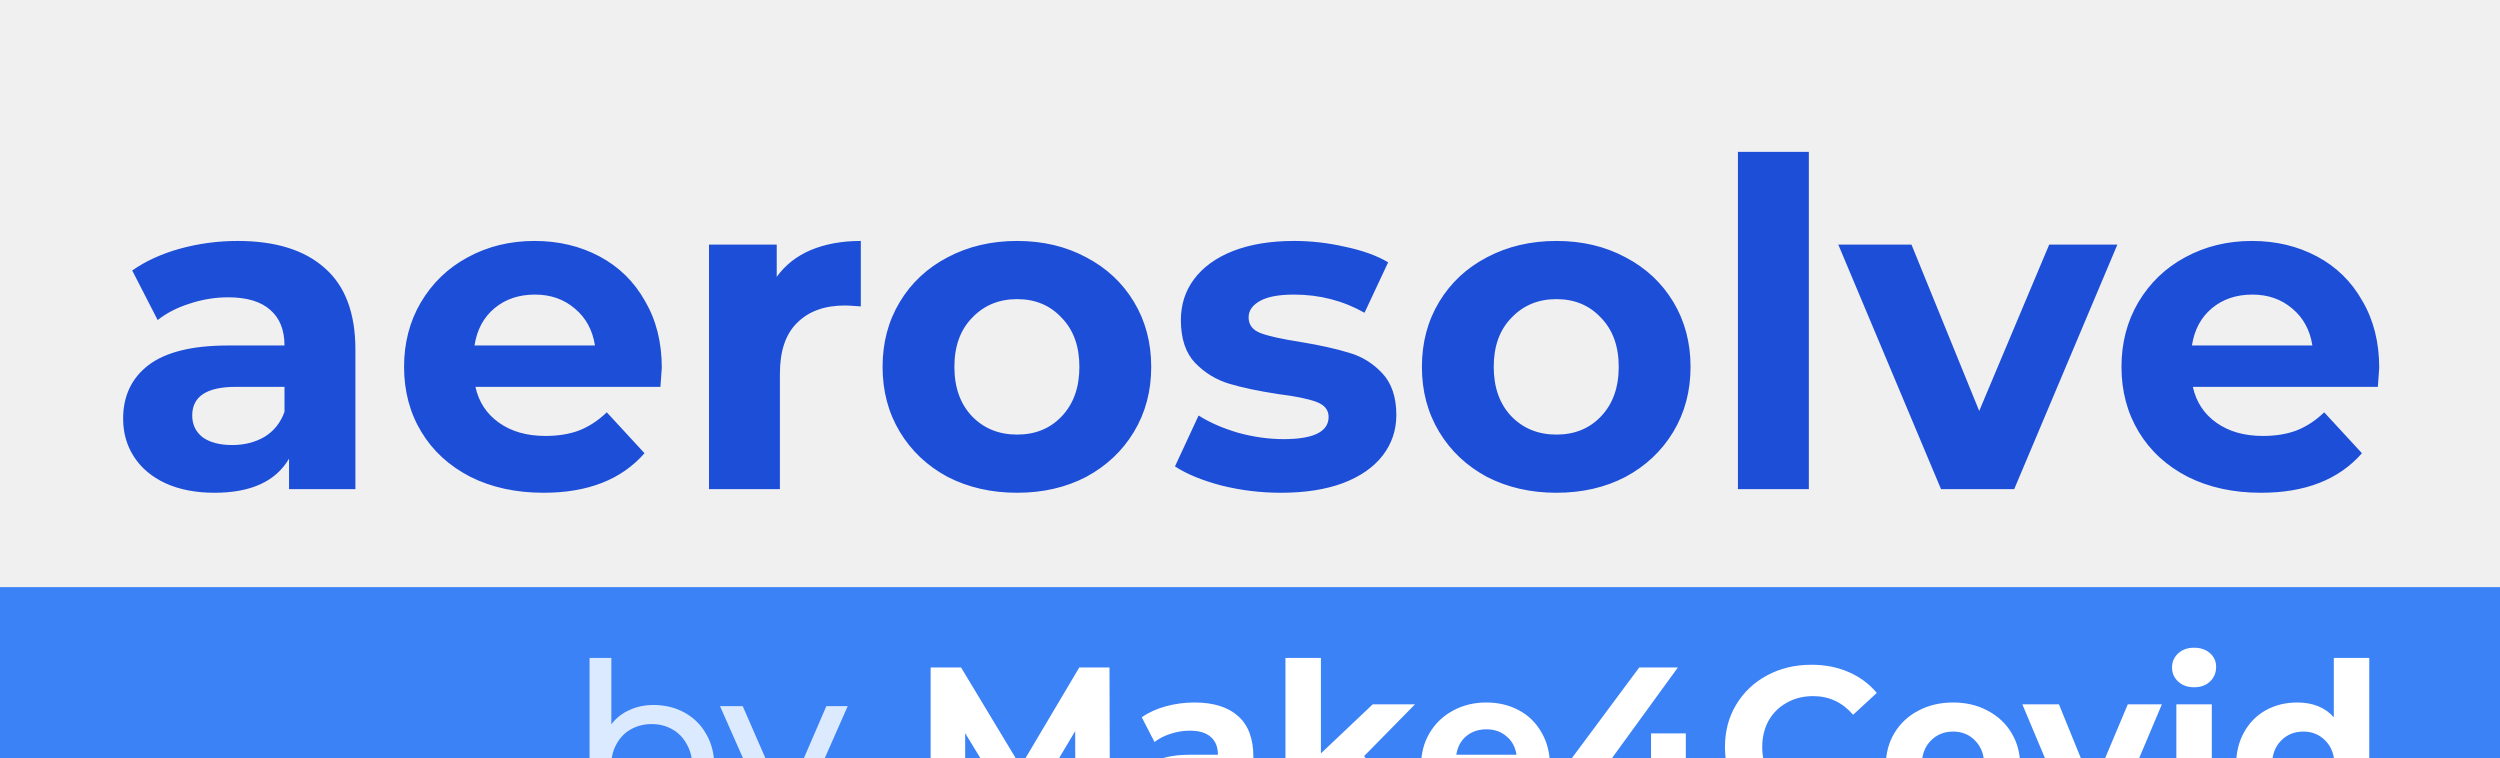
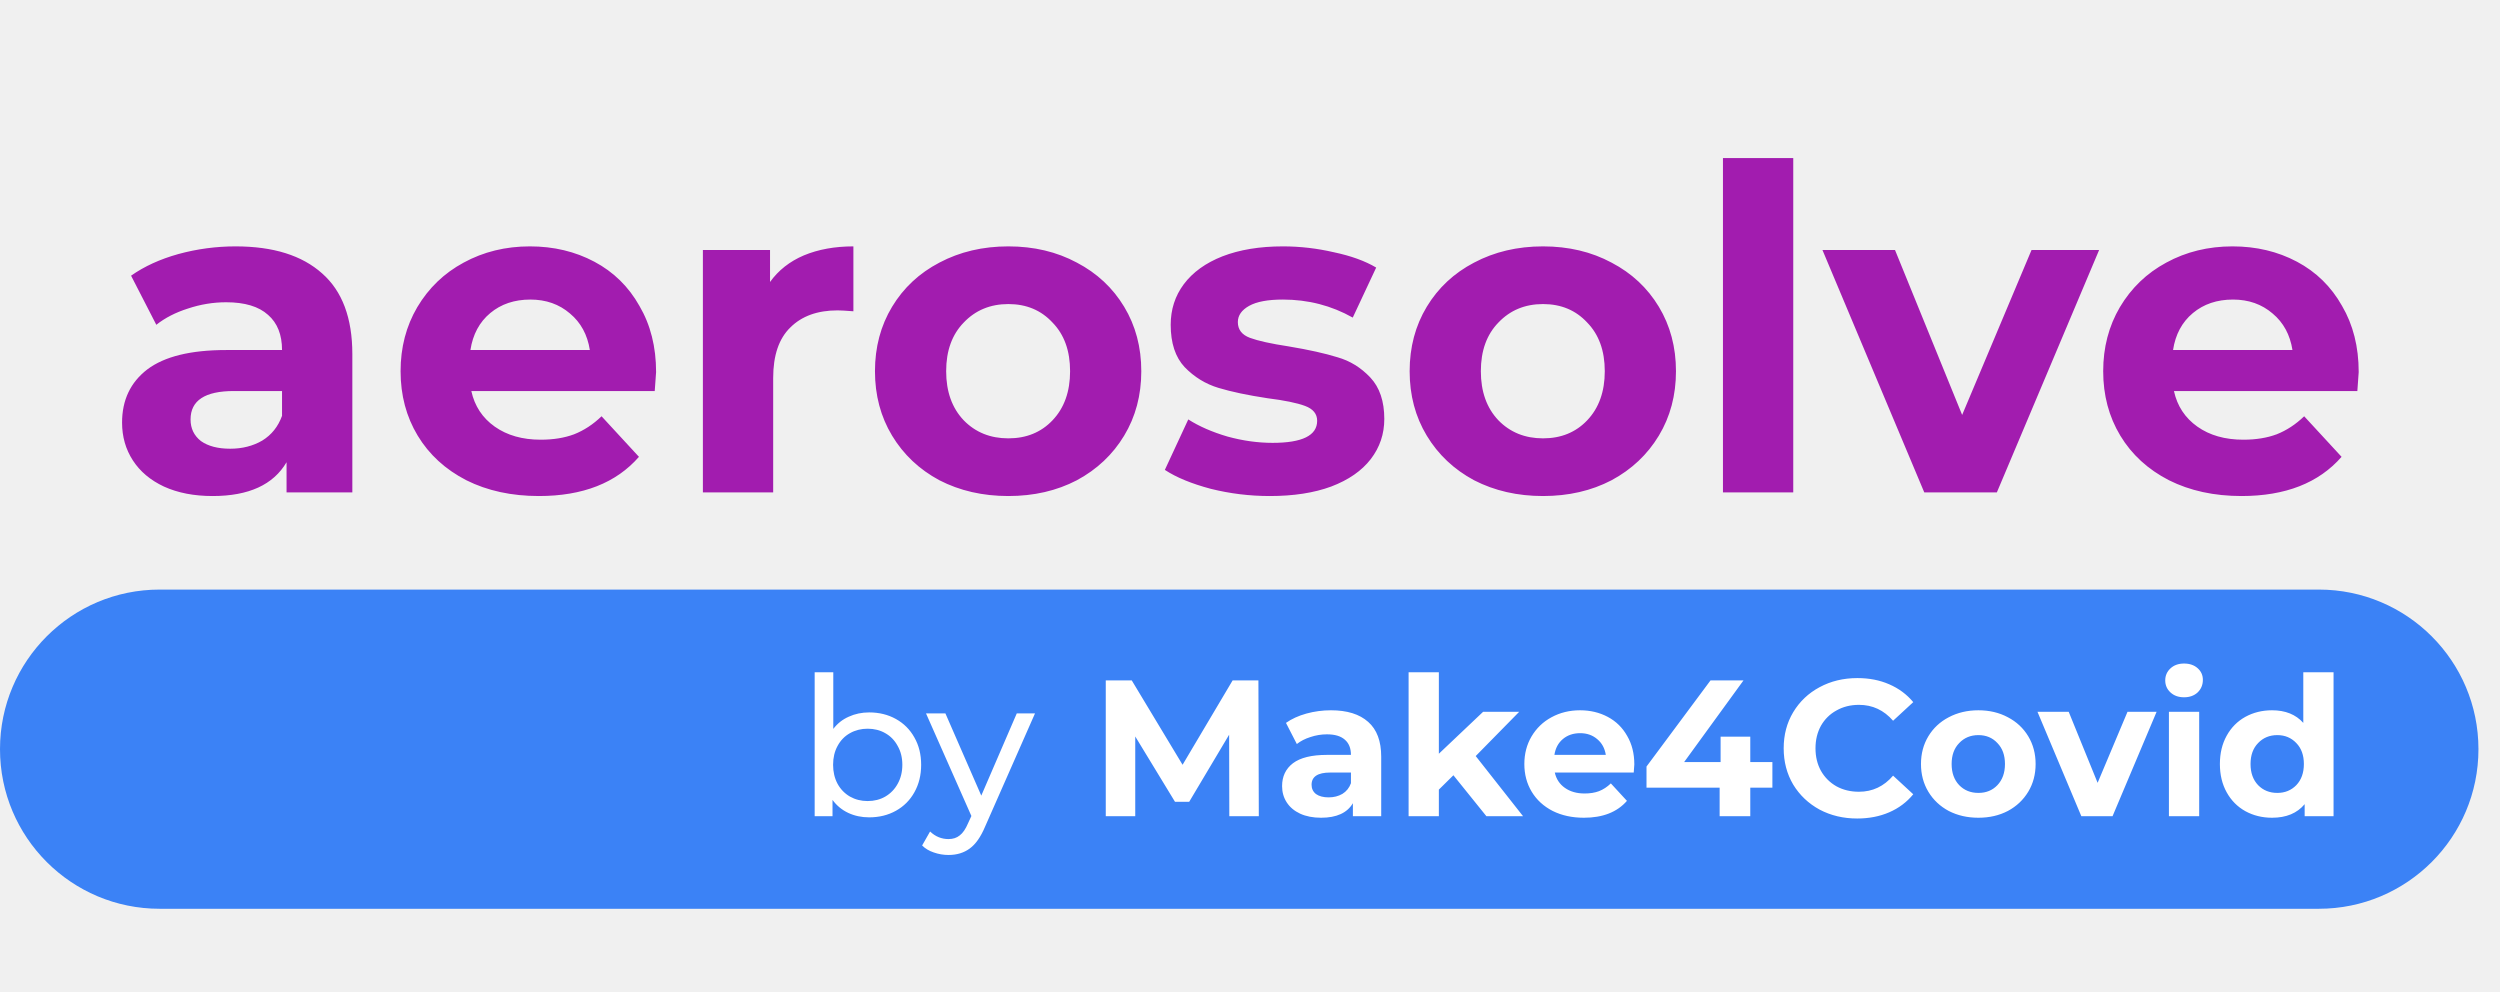
- <svg xmlns="http://www.w3.org/2000/svg" fill="none">
-   <path d="M21.866 22.167C25.351 22.167 28.027 23.004 29.895 24.676C31.763 26.321 32.697 28.816 32.697 32.162V45H26.592V42.198C25.365 44.289 23.079 45.334 19.733 45.334C18.005 45.334 16.5 45.042 15.217 44.456C13.963 43.871 13.001 43.062 12.332 42.031C11.662 40.999 11.328 39.828 11.328 38.518C11.328 36.427 12.109 34.782 13.67 33.584C15.259 32.385 17.698 31.785 20.988 31.785H26.173C26.173 30.364 25.741 29.276 24.877 28.524C24.013 27.743 22.716 27.353 20.988 27.353C19.789 27.353 18.604 27.548 17.433 27.938C16.29 28.301 15.315 28.802 14.506 29.444L12.164 24.886C13.391 24.021 14.855 23.352 16.555 22.878C18.284 22.404 20.054 22.167 21.866 22.167ZM21.364 40.944C22.48 40.944 23.469 40.693 24.333 40.191C25.198 39.661 25.811 38.895 26.173 37.891V35.591H21.699C19.023 35.591 17.684 36.469 17.684 38.225C17.684 39.062 18.005 39.731 18.646 40.233C19.315 40.707 20.221 40.944 21.364 40.944ZM60.885 33.834C60.885 33.918 60.843 34.504 60.759 35.591H43.739C44.046 36.985 44.77 38.086 45.914 38.895C47.057 39.703 48.478 40.107 50.179 40.107C51.35 40.107 52.382 39.94 53.274 39.605C54.194 39.243 55.044 38.685 55.825 37.933L59.295 41.696C57.177 44.122 54.082 45.334 50.012 45.334C47.475 45.334 45.23 44.847 43.279 43.871C41.328 42.867 39.822 41.487 38.763 39.731C37.703 37.974 37.174 35.981 37.174 33.751C37.174 31.549 37.689 29.569 38.721 27.813C39.78 26.029 41.216 24.648 43.028 23.673C44.868 22.669 46.917 22.167 49.175 22.167C51.378 22.167 53.371 22.641 55.155 23.589C56.94 24.537 58.334 25.903 59.337 27.687C60.369 29.444 60.885 31.493 60.885 33.834ZM49.217 27.102C47.74 27.102 46.499 27.52 45.495 28.356C44.492 29.193 43.878 30.336 43.655 31.785H54.737C54.514 30.364 53.901 29.235 52.897 28.398C51.894 27.534 50.667 27.102 49.217 27.102ZM71.459 25.471C72.239 24.384 73.285 23.561 74.595 23.004C75.933 22.446 77.466 22.167 79.195 22.167V28.189C78.47 28.133 77.982 28.105 77.731 28.105C75.864 28.105 74.4 28.635 73.34 29.695C72.281 30.726 71.751 32.287 71.751 34.378V45H65.228V22.502H71.459V25.471ZM93.575 45.334C91.206 45.334 89.073 44.847 87.177 43.871C85.309 42.867 83.846 41.487 82.786 39.731C81.727 37.974 81.197 35.981 81.197 33.751C81.197 31.521 81.727 29.527 82.786 27.771C83.846 26.015 85.309 24.648 87.177 23.673C89.073 22.669 91.206 22.167 93.575 22.167C95.945 22.167 98.064 22.669 99.932 23.673C101.799 24.648 103.263 26.015 104.322 27.771C105.382 29.527 105.912 31.521 105.912 33.751C105.912 35.981 105.382 37.974 104.322 39.731C103.263 41.487 101.799 42.867 99.932 43.871C98.064 44.847 95.945 45.334 93.575 45.334ZM93.575 39.982C95.248 39.982 96.614 39.424 97.673 38.309C98.761 37.166 99.304 35.647 99.304 33.751C99.304 31.855 98.761 30.35 97.673 29.235C96.614 28.091 95.248 27.52 93.575 27.52C91.903 27.52 90.522 28.091 89.435 29.235C88.348 30.35 87.804 31.855 87.804 33.751C87.804 35.647 88.348 37.166 89.435 38.309C90.522 39.424 91.903 39.982 93.575 39.982ZM117.841 45.334C115.973 45.334 114.147 45.111 112.363 44.666C110.579 44.191 109.157 43.606 108.098 42.909L110.272 38.225C111.276 38.867 112.488 39.396 113.91 39.815C115.332 40.205 116.726 40.4 118.092 40.4C120.852 40.4 122.232 39.717 122.232 38.351C122.232 37.71 121.856 37.25 121.103 36.971C120.35 36.692 119.193 36.455 117.632 36.26C115.792 35.981 114.273 35.661 113.074 35.298C111.875 34.936 110.83 34.294 109.938 33.374C109.073 32.455 108.641 31.144 108.641 29.444C108.641 28.022 109.045 26.767 109.854 25.68C110.69 24.565 111.889 23.701 113.45 23.087C115.039 22.474 116.907 22.167 119.054 22.167C120.643 22.167 122.218 22.349 123.779 22.711C125.368 23.046 126.679 23.519 127.71 24.133L125.536 28.774C123.556 27.659 121.396 27.102 119.054 27.102C117.66 27.102 116.615 27.297 115.918 27.687C115.221 28.078 114.872 28.579 114.872 29.193C114.872 29.89 115.248 30.378 116.001 30.656C116.754 30.935 117.953 31.2 119.598 31.451C121.438 31.758 122.943 32.092 124.114 32.455C125.285 32.789 126.302 33.416 127.167 34.336C128.031 35.256 128.463 36.539 128.463 38.184C128.463 39.578 128.045 40.818 127.208 41.906C126.372 42.993 125.145 43.843 123.528 44.456C121.939 45.042 120.044 45.334 117.841 45.334ZM143.193 45.334C140.824 45.334 138.691 44.847 136.795 43.871C134.927 42.867 133.464 41.487 132.404 39.731C131.345 37.974 130.815 35.981 130.815 33.751C130.815 31.521 131.345 29.527 132.404 27.771C133.464 26.015 134.927 24.648 136.795 23.673C138.691 22.669 140.824 22.167 143.193 22.167C145.563 22.167 147.682 22.669 149.55 23.673C151.418 24.648 152.881 26.015 153.941 27.771C155 29.527 155.53 31.521 155.53 33.751C155.53 35.981 155 37.974 153.941 39.731C152.881 41.487 151.418 42.867 149.55 43.871C147.682 44.847 145.563 45.334 143.193 45.334ZM143.193 39.982C144.866 39.982 146.232 39.424 147.292 38.309C148.379 37.166 148.923 35.647 148.923 33.751C148.923 31.855 148.379 30.35 147.292 29.235C146.232 28.091 144.866 27.52 143.193 27.52C141.521 27.52 140.141 28.091 139.053 29.235C137.966 30.35 137.423 31.855 137.423 33.751C137.423 35.647 137.966 37.166 139.053 38.309C140.141 39.424 141.521 39.982 143.193 39.982ZM159.89 13.971H166.414V45H159.89V13.971ZM194.799 22.502L185.307 45H178.574L169.123 22.502H175.856L182.087 37.807L188.527 22.502H194.799ZM218.887 33.834C218.887 33.918 218.845 34.504 218.762 35.591H201.742C202.048 36.985 202.773 38.086 203.916 38.895C205.059 39.703 206.481 40.107 208.182 40.107C209.352 40.107 210.384 39.94 211.276 39.605C212.196 39.243 213.046 38.685 213.827 37.933L217.298 41.696C215.179 44.122 212.085 45.334 208.014 45.334C205.477 45.334 203.233 44.847 201.282 43.871C199.33 42.867 197.825 41.487 196.765 39.731C195.706 37.974 195.176 35.981 195.176 33.751C195.176 31.549 195.692 29.569 196.723 27.813C197.783 26.029 199.218 24.648 201.031 23.673C202.871 22.669 204.92 22.167 207.178 22.167C209.38 22.167 211.374 22.641 213.158 23.589C214.942 24.537 216.336 25.903 217.34 27.687C218.371 29.444 218.887 31.493 218.887 33.834ZM207.22 27.102C205.742 27.102 204.502 27.52 203.498 28.356C202.494 29.193 201.881 30.336 201.658 31.785H212.74C212.517 30.364 211.903 29.235 210.9 28.398C209.896 27.534 208.669 27.102 207.22 27.102Z" fill="#1D4ED8" />
-   <rect y="54.016" width="230" height="29.621" fill="#3B82F6" />
-   <path d="M60.113 64.859C61.186 64.859 62.148 65.096 62.999 65.57C63.849 66.043 64.511 66.706 64.985 67.556C65.473 68.406 65.717 69.389 65.717 70.504C65.717 71.619 65.473 72.609 64.985 73.473C64.511 74.323 63.849 74.986 62.999 75.46C62.148 75.933 61.186 76.17 60.113 76.17C59.291 76.17 58.538 76.01 57.855 75.689C57.172 75.369 56.607 74.902 56.161 74.289V76.045H54.238V60.53H56.245V66.636C56.691 66.05 57.249 65.611 57.918 65.319C58.587 65.012 59.319 64.859 60.113 64.859ZM59.946 74.414C60.657 74.414 61.291 74.254 61.849 73.933C62.42 73.599 62.866 73.139 63.187 72.553C63.521 71.954 63.689 71.271 63.689 70.504C63.689 69.737 63.521 69.061 63.187 68.476C62.866 67.876 62.42 67.416 61.849 67.096C61.291 66.775 60.657 66.615 59.946 66.615C59.249 66.615 58.615 66.775 58.043 67.096C57.472 67.416 57.026 67.876 56.705 68.476C56.384 69.061 56.224 69.737 56.224 70.504C56.224 71.271 56.384 71.954 56.705 72.553C57.026 73.139 57.472 73.599 58.043 73.933C58.615 74.254 59.249 74.414 59.946 74.414ZM77.99 64.963L72.617 77.153C72.143 78.282 71.585 79.077 70.944 79.537C70.317 79.997 69.557 80.227 68.665 80.227C68.121 80.227 67.591 80.136 67.076 79.955C66.574 79.788 66.156 79.537 65.821 79.202L66.678 77.697C67.25 78.24 67.912 78.512 68.665 78.512C69.153 78.512 69.557 78.38 69.877 78.115C70.212 77.864 70.512 77.425 70.777 76.798L71.132 76.024L66.239 64.963H68.33L72.198 73.829L76.025 64.963H77.99Z" fill="#DBEAFE" />
-   <path d="M98.937 76.045L98.916 67.263L94.609 74.498H93.082L88.796 67.451V76.045H85.618V61.409H88.42L93.898 70.504L99.292 61.409H102.073L102.115 76.045H98.937ZM109.895 64.629C111.637 64.629 112.975 65.047 113.909 65.883C114.843 66.706 115.31 67.953 115.31 69.626V76.045H112.258V74.644C111.644 75.689 110.501 76.212 108.829 76.212C107.964 76.212 107.212 76.066 106.57 75.773C105.943 75.48 105.462 75.076 105.128 74.56C104.793 74.045 104.626 73.459 104.626 72.804C104.626 71.759 105.016 70.936 105.797 70.337C106.591 69.737 107.811 69.438 109.456 69.438H112.049C112.049 68.727 111.832 68.183 111.4 67.807C110.968 67.416 110.32 67.221 109.456 67.221C108.856 67.221 108.264 67.319 107.679 67.514C107.107 67.695 106.619 67.946 106.215 68.267L105.044 65.988C105.657 65.555 106.389 65.221 107.239 64.984C108.104 64.747 108.989 64.629 109.895 64.629ZM109.644 74.017C110.202 74.017 110.696 73.891 111.129 73.64C111.561 73.376 111.867 72.992 112.049 72.49V71.34H109.811C108.473 71.34 107.804 71.779 107.804 72.658C107.804 73.076 107.964 73.41 108.285 73.661C108.619 73.898 109.072 74.017 109.644 74.017ZM123.092 71.633L121.524 73.18V76.045H118.262V60.53H121.524V69.312L126.292 64.796H130.181L125.497 69.563L130.599 76.045H126.647L123.092 71.633ZM142.595 70.462C142.595 70.504 142.574 70.797 142.532 71.34H134.022C134.175 72.037 134.538 72.588 135.109 72.992C135.681 73.396 136.392 73.599 137.242 73.599C137.827 73.599 138.343 73.515 138.789 73.348C139.249 73.166 139.674 72.888 140.065 72.511L141.8 74.393C140.741 75.606 139.194 76.212 137.158 76.212C135.89 76.212 134.768 75.968 133.792 75.48C132.816 74.979 132.064 74.289 131.534 73.41C131.004 72.532 130.739 71.535 130.739 70.42C130.739 69.319 130.997 68.329 131.513 67.451C132.043 66.559 132.76 65.869 133.667 65.381C134.587 64.879 135.611 64.629 136.74 64.629C137.841 64.629 138.838 64.865 139.73 65.34C140.622 65.813 141.319 66.496 141.821 67.389C142.337 68.267 142.595 69.291 142.595 70.462ZM136.761 67.096C136.022 67.096 135.402 67.305 134.9 67.723C134.398 68.141 134.092 68.713 133.98 69.438H139.521C139.41 68.727 139.103 68.162 138.601 67.744C138.099 67.312 137.486 67.096 136.761 67.096ZM157.479 72.971H155.095V76.045H151.792V72.971H143.909V70.692L150.809 61.409H154.364L147.965 70.211H151.896V67.472H155.095V70.211H157.479V72.971ZM166.621 76.296C165.129 76.296 163.777 75.975 162.565 75.334C161.366 74.679 160.418 73.78 159.721 72.637C159.038 71.48 158.696 70.176 158.696 68.727C158.696 67.277 159.038 65.981 159.721 64.838C160.418 63.681 161.366 62.782 162.565 62.14C163.777 61.485 165.136 61.158 166.642 61.158C167.91 61.158 169.053 61.381 170.071 61.827C171.102 62.273 171.967 62.914 172.664 63.75L170.489 65.758C169.499 64.615 168.273 64.043 166.809 64.043C165.903 64.043 165.095 64.245 164.384 64.65C163.673 65.04 163.115 65.59 162.711 66.301C162.321 67.012 162.125 67.821 162.125 68.727C162.125 69.633 162.321 70.441 162.711 71.152C163.115 71.863 163.673 72.421 164.384 72.825C165.095 73.215 165.903 73.41 166.809 73.41C168.273 73.41 169.499 72.832 170.489 71.675L172.664 73.682C171.967 74.532 171.102 75.181 170.071 75.627C169.039 76.073 167.889 76.296 166.621 76.296ZM179.686 76.212C178.501 76.212 177.435 75.968 176.487 75.48C175.553 74.979 174.821 74.289 174.291 73.41C173.762 72.532 173.497 71.535 173.497 70.42C173.497 69.305 173.762 68.309 174.291 67.43C174.821 66.552 175.553 65.869 176.487 65.381C177.435 64.879 178.501 64.629 179.686 64.629C180.871 64.629 181.93 64.879 182.864 65.381C183.798 65.869 184.53 66.552 185.059 67.43C185.589 68.309 185.854 69.305 185.854 70.42C185.854 71.535 185.589 72.532 185.059 73.41C184.53 74.289 183.798 74.979 182.864 75.48C181.93 75.968 180.871 76.212 179.686 76.212ZM179.686 73.536C180.522 73.536 181.205 73.257 181.735 72.7C182.279 72.128 182.55 71.368 182.55 70.42C182.55 69.472 182.279 68.72 181.735 68.162C181.205 67.591 180.522 67.305 179.686 67.305C178.849 67.305 178.159 67.591 177.616 68.162C177.072 68.72 176.8 69.472 176.8 70.42C176.8 71.368 177.072 72.128 177.616 72.7C178.159 73.257 178.849 73.536 179.686 73.536ZM198.893 64.796L194.147 76.045H190.781L186.055 64.796H189.422L192.537 72.449L195.757 64.796H198.893ZM200.224 64.796H203.486V76.045H200.224V64.796ZM201.855 63.228C201.256 63.228 200.768 63.053 200.392 62.705C200.015 62.356 199.827 61.924 199.827 61.409C199.827 60.893 200.015 60.461 200.392 60.112C200.768 59.764 201.256 59.59 201.855 59.59C202.455 59.59 202.943 59.757 203.319 60.091C203.695 60.426 203.884 60.844 203.884 61.346C203.884 61.889 203.695 62.343 203.319 62.705C202.943 63.053 202.455 63.228 201.855 63.228ZM217.972 60.53V76.045H214.856V74.749C214.048 75.724 212.877 76.212 211.344 76.212C210.284 76.212 209.322 75.975 208.458 75.501C207.608 75.027 206.939 74.351 206.451 73.473C205.963 72.595 205.719 71.577 205.719 70.42C205.719 69.263 205.963 68.246 206.451 67.368C206.939 66.49 207.608 65.813 208.458 65.34C209.322 64.865 210.284 64.629 211.344 64.629C212.779 64.629 213.901 65.082 214.71 65.988V60.53H217.972ZM211.908 73.536C212.73 73.536 213.414 73.257 213.957 72.7C214.501 72.128 214.773 71.368 214.773 70.42C214.773 69.472 214.501 68.72 213.957 68.162C213.414 67.591 212.73 67.305 211.908 67.305C211.072 67.305 210.382 67.591 209.838 68.162C209.294 68.72 209.023 69.472 209.023 70.42C209.023 71.368 209.294 72.128 209.838 72.7C210.382 73.257 211.072 73.536 211.908 73.536Z" fill="white" />
+ <svg xmlns="http://www.w3.org/2000/svg" width="232" height="92" viewBox="0 0 232 92" fill="none">
+   <path d="M21.866 22.864C25.351 22.864 28.027 23.701 29.895 25.374C31.763 27.018 32.697 29.514 32.697 32.859V45.697H26.592V42.895C25.365 44.986 23.079 46.032 19.733 46.032C18.005 46.032 16.5 45.739 15.217 45.154C13.963 44.568 13.001 43.76 12.332 42.728C11.662 41.697 11.328 40.526 11.328 39.215C11.328 37.124 12.109 35.48 13.67 34.281C15.259 33.082 17.698 32.483 20.988 32.483H26.173C26.173 31.061 25.741 29.974 24.877 29.221C24.013 28.44 22.716 28.05 20.988 28.05C19.789 28.05 18.604 28.245 17.433 28.635C16.29 28.998 15.315 29.5 14.506 30.141L12.164 25.583C13.391 24.718 14.855 24.049 16.555 23.575C18.284 23.102 20.054 22.864 21.866 22.864ZM21.364 41.641C22.48 41.641 23.469 41.39 24.333 40.888C25.198 40.358 25.811 39.592 26.173 38.588V36.288H21.699C19.023 36.288 17.684 37.166 17.684 38.923C17.684 39.759 18.005 40.428 18.646 40.93C19.315 41.404 20.221 41.641 21.364 41.641ZM60.885 34.532C60.885 34.615 60.843 35.201 60.759 36.288H43.739C44.046 37.682 44.77 38.783 45.914 39.592C47.057 40.4 48.478 40.804 50.179 40.804C51.35 40.804 52.382 40.637 53.274 40.303C54.194 39.94 55.044 39.383 55.825 38.63L59.295 42.394C57.177 44.819 54.082 46.032 50.012 46.032C47.475 46.032 45.23 45.544 43.279 44.568C41.328 43.565 39.822 42.184 38.763 40.428C37.703 38.672 37.174 36.678 37.174 34.448C37.174 32.246 37.689 30.266 38.721 28.51C39.78 26.726 41.216 25.346 43.028 24.37C44.868 23.366 46.917 22.864 49.175 22.864C51.378 22.864 53.371 23.338 55.155 24.286C56.94 25.234 58.334 26.6 59.337 28.384C60.369 30.141 60.885 32.19 60.885 34.532ZM49.217 27.799C47.74 27.799 46.499 28.217 45.495 29.054C44.492 29.89 43.878 31.033 43.655 32.483H54.737C54.514 31.061 53.901 29.932 52.897 29.095C51.894 28.231 50.667 27.799 49.217 27.799ZM71.459 26.168C72.239 25.081 73.285 24.259 74.595 23.701C75.933 23.143 77.466 22.864 79.195 22.864V28.886C78.47 28.831 77.982 28.803 77.731 28.803C75.864 28.803 74.4 29.332 73.34 30.392C72.281 31.423 71.751 32.984 71.751 35.075V45.697H65.228V23.199H71.459V26.168ZM93.575 46.032C91.206 46.032 89.073 45.544 87.177 44.568C85.309 43.565 83.846 42.184 82.786 40.428C81.727 38.672 81.197 36.678 81.197 34.448C81.197 32.218 81.727 30.224 82.786 28.468C83.846 26.712 85.309 25.346 87.177 24.37C89.073 23.366 91.206 22.864 93.575 22.864C95.945 22.864 98.064 23.366 99.932 24.37C101.799 25.346 103.263 26.712 104.322 28.468C105.382 30.224 105.912 32.218 105.912 34.448C105.912 36.678 105.382 38.672 104.322 40.428C103.263 42.184 101.799 43.565 99.932 44.568C98.064 45.544 95.945 46.032 93.575 46.032ZM93.575 40.679C95.248 40.679 96.614 40.121 97.673 39.006C98.761 37.863 99.304 36.344 99.304 34.448C99.304 32.552 98.761 31.047 97.673 29.932C96.614 28.789 95.248 28.217 93.575 28.217C91.903 28.217 90.522 28.789 89.435 29.932C88.348 31.047 87.804 32.552 87.804 34.448C87.804 36.344 88.348 37.863 89.435 39.006C90.522 40.121 91.903 40.679 93.575 40.679ZM117.841 46.032C115.973 46.032 114.147 45.809 112.363 45.363C110.579 44.889 109.157 44.303 108.098 43.606L110.272 38.923C111.276 39.564 112.488 40.094 113.91 40.512C115.332 40.902 116.726 41.097 118.092 41.097C120.852 41.097 122.232 40.414 122.232 39.048C122.232 38.407 121.856 37.947 121.103 37.668C120.35 37.389 119.193 37.152 117.632 36.957C115.792 36.678 114.273 36.358 113.074 35.995C111.875 35.633 110.83 34.992 109.938 34.072C109.073 33.152 108.641 31.841 108.641 30.141C108.641 28.719 109.045 27.465 109.854 26.377C110.69 25.262 111.889 24.398 113.45 23.785C115.039 23.171 116.907 22.864 119.054 22.864C120.643 22.864 122.218 23.046 123.779 23.408C125.368 23.743 126.679 24.217 127.71 24.83L125.536 29.472C123.556 28.357 121.396 27.799 119.054 27.799C117.66 27.799 116.615 27.994 115.918 28.384C115.221 28.775 114.872 29.277 114.872 29.89C114.872 30.587 115.248 31.075 116.001 31.354C116.754 31.632 117.953 31.897 119.598 32.148C121.438 32.455 122.943 32.789 124.114 33.152C125.285 33.486 126.302 34.114 127.167 35.034C128.031 35.954 128.463 37.236 128.463 38.881C128.463 40.275 128.045 41.515 127.208 42.603C126.372 43.69 125.145 44.54 123.528 45.154C121.939 45.739 120.044 46.032 117.841 46.032ZM143.193 46.032C140.824 46.032 138.691 45.544 136.795 44.568C134.927 43.565 133.464 42.184 132.404 40.428C131.345 38.672 130.815 36.678 130.815 34.448C130.815 32.218 131.345 30.224 132.404 28.468C133.464 26.712 134.927 25.346 136.795 24.37C138.691 23.366 140.824 22.864 143.193 22.864C145.563 22.864 147.682 23.366 149.55 24.37C151.418 25.346 152.881 26.712 153.941 28.468C155 30.224 155.53 32.218 155.53 34.448C155.53 36.678 155 38.672 153.941 40.428C152.881 42.184 151.418 43.565 149.55 44.568C147.682 45.544 145.563 46.032 143.193 46.032ZM143.193 40.679C144.866 40.679 146.232 40.121 147.292 39.006C148.379 37.863 148.923 36.344 148.923 34.448C148.923 32.552 148.379 31.047 147.292 29.932C146.232 28.789 144.866 28.217 143.193 28.217C141.521 28.217 140.141 28.789 139.053 29.932C137.966 31.047 137.423 32.552 137.423 34.448C137.423 36.344 137.966 37.863 139.053 39.006C140.141 40.121 141.521 40.679 143.193 40.679ZM159.89 14.668H166.414V45.697H159.89V14.668ZM194.799 23.199L185.307 45.697H178.574L169.123 23.199H175.856L182.087 38.505L188.527 23.199H194.799ZM218.887 34.532C218.887 34.615 218.845 35.201 218.762 36.288H201.742C202.048 37.682 202.773 38.783 203.916 39.592C205.059 40.4 206.481 40.804 208.182 40.804C209.352 40.804 210.384 40.637 211.276 40.303C212.196 39.94 213.046 39.383 213.827 38.63L217.298 42.394C215.179 44.819 212.085 46.032 208.014 46.032C205.477 46.032 203.233 45.544 201.282 44.568C199.33 43.565 197.825 42.184 196.765 40.428C195.706 38.672 195.176 36.678 195.176 34.448C195.176 32.246 195.692 30.266 196.723 28.51C197.783 26.726 199.218 25.346 201.031 24.37C202.871 23.366 204.92 22.864 207.178 22.864C209.38 22.864 211.374 23.338 213.158 24.286C214.942 25.234 216.336 26.6 217.34 28.384C218.371 30.141 218.887 32.19 218.887 34.532ZM207.22 27.799C205.742 27.799 204.502 28.217 203.498 29.054C202.494 29.89 201.881 31.033 201.658 32.483H212.74C212.517 31.061 211.903 29.932 210.9 29.095C209.896 28.231 208.669 27.799 207.22 27.799Z" fill="#A21CAF" />
+   <rect y="54.713" width="230" height="29.621" rx="14.811" fill="#3B82F6" />
+   <path d="M80.659 66.112C81.583 66.112 82.411 66.316 83.143 66.724C83.875 67.132 84.445 67.702 84.853 68.434C85.273 69.166 85.483 70.012 85.483 70.972C85.483 71.932 85.273 72.784 84.853 73.528C84.445 74.26 83.875 74.83 83.143 75.238C82.411 75.646 81.583 75.85 80.659 75.85C79.951 75.85 79.303 75.712 78.715 75.436C78.127 75.16 77.641 74.758 77.257 74.23V75.742H75.601V62.386H77.329V67.642C77.713 67.138 78.193 66.76 78.769 66.508C79.345 66.244 79.975 66.112 80.659 66.112ZM80.515 74.338C81.127 74.338 81.673 74.2 82.153 73.924C82.645 73.636 83.029 73.24 83.305 72.736C83.593 72.22 83.737 71.632 83.737 70.972C83.737 70.312 83.593 69.73 83.305 69.226C83.029 68.71 82.645 68.314 82.153 68.038C81.673 67.762 81.127 67.624 80.515 67.624C79.915 67.624 79.369 67.762 78.877 68.038C78.385 68.314 78.001 68.71 77.725 69.226C77.449 69.73 77.311 70.312 77.311 70.972C77.311 71.632 77.449 72.22 77.725 72.736C78.001 73.24 78.385 73.636 78.877 73.924C79.369 74.2 79.915 74.338 80.515 74.338ZM96.049 66.202L91.423 76.696C91.015 77.668 90.535 78.352 89.983 78.748C89.443 79.144 88.789 79.342 88.021 79.342C87.553 79.342 87.097 79.264 86.653 79.108C86.221 78.964 85.861 78.748 85.573 78.46L86.311 77.164C86.803 77.632 87.373 77.866 88.021 77.866C88.441 77.866 88.789 77.752 89.065 77.524C89.353 77.308 89.611 76.93 89.839 76.39L90.145 75.724L85.933 66.202H87.733L91.063 73.834L94.357 66.202H96.049ZM114.081 75.742L114.063 68.182L110.355 74.41H109.041L105.351 68.344V75.742H102.615V63.142H105.027L109.743 70.972L114.387 63.142H116.781L116.817 75.742H114.081ZM123.514 65.914C125.014 65.914 126.166 66.274 126.97 66.994C127.774 67.702 128.176 68.776 128.176 70.216V75.742H125.548V74.536C125.02 75.436 124.036 75.886 122.596 75.886C121.852 75.886 121.204 75.76 120.652 75.508C120.112 75.256 119.698 74.908 119.41 74.464C119.122 74.02 118.978 73.516 118.978 72.952C118.978 72.052 119.314 71.344 119.986 70.828C120.67 70.312 121.72 70.054 123.136 70.054H125.368C125.368 69.442 125.182 68.974 124.81 68.65C124.438 68.314 123.88 68.146 123.136 68.146C122.62 68.146 122.11 68.23 121.606 68.398C121.114 68.554 120.694 68.77 120.346 69.046L119.338 67.084C119.866 66.712 120.496 66.424 121.228 66.22C121.972 66.016 122.734 65.914 123.514 65.914ZM123.298 73.996C123.778 73.996 124.204 73.888 124.576 73.672C124.948 73.444 125.212 73.114 125.368 72.682V71.692H123.442C122.29 71.692 121.714 72.07 121.714 72.826C121.714 73.186 121.852 73.474 122.128 73.69C122.416 73.894 122.806 73.996 123.298 73.996ZM134.876 71.944L133.526 73.276V75.742H130.718V62.386H133.526V69.946L137.63 66.058H140.978L136.946 70.162L141.338 75.742H137.936L134.876 71.944ZM151.665 70.936C151.665 70.972 151.647 71.224 151.611 71.692H144.285C144.417 72.292 144.729 72.766 145.221 73.114C145.713 73.462 146.325 73.636 147.057 73.636C147.561 73.636 148.005 73.564 148.389 73.42C148.785 73.264 149.151 73.024 149.487 72.7L150.981 74.32C150.069 75.364 148.737 75.886 146.985 75.886C145.893 75.886 144.927 75.676 144.087 75.256C143.247 74.824 142.599 74.23 142.143 73.474C141.687 72.718 141.459 71.86 141.459 70.9C141.459 69.952 141.681 69.1 142.125 68.344C142.581 67.576 143.199 66.982 143.979 66.562C144.771 66.13 145.653 65.914 146.625 65.914C147.573 65.914 148.431 66.118 149.199 66.526C149.967 66.934 150.567 67.522 150.999 68.29C151.443 69.046 151.665 69.928 151.665 70.936ZM146.643 68.038C146.007 68.038 145.473 68.218 145.041 68.578C144.609 68.938 144.345 69.43 144.249 70.054H149.019C148.923 69.442 148.659 68.956 148.227 68.596C147.795 68.224 147.267 68.038 146.643 68.038ZM164.478 73.096H162.426V75.742H159.582V73.096H152.796V71.134L158.736 63.142H161.796L156.288 70.72H159.672V68.362H162.426V70.72H164.478V73.096ZM172.348 75.958C171.064 75.958 169.9 75.682 168.856 75.13C167.824 74.566 167.008 73.792 166.408 72.808C165.82 71.812 165.526 70.69 165.526 69.442C165.526 68.194 165.82 67.078 166.408 66.094C167.008 65.098 167.824 64.324 168.856 63.772C169.9 63.208 171.07 62.926 172.366 62.926C173.458 62.926 174.442 63.118 175.318 63.502C176.206 63.886 176.95 64.438 177.55 65.158L175.678 66.886C174.826 65.902 173.77 65.41 172.51 65.41C171.73 65.41 171.034 65.584 170.422 65.932C169.81 66.268 169.33 66.742 168.982 67.354C168.646 67.966 168.478 68.662 168.478 69.442C168.478 70.222 168.646 70.918 168.982 71.53C169.33 72.142 169.81 72.622 170.422 72.97C171.034 73.306 171.73 73.474 172.51 73.474C173.77 73.474 174.826 72.976 175.678 71.98L177.55 73.708C176.95 74.44 176.206 74.998 175.318 75.382C174.43 75.766 173.44 75.958 172.348 75.958ZM183.595 75.886C182.575 75.886 181.657 75.676 180.841 75.256C180.037 74.824 179.407 74.23 178.951 73.474C178.495 72.718 178.267 71.86 178.267 70.9C178.267 69.94 178.495 69.082 178.951 68.326C179.407 67.57 180.037 66.982 180.841 66.562C181.657 66.13 182.575 65.914 183.595 65.914C184.615 65.914 185.527 66.13 186.331 66.562C187.135 66.982 187.765 67.57 188.221 68.326C188.677 69.082 188.905 69.94 188.905 70.9C188.905 71.86 188.677 72.718 188.221 73.474C187.765 74.23 187.135 74.824 186.331 75.256C185.527 75.676 184.615 75.886 183.595 75.886ZM183.595 73.582C184.315 73.582 184.903 73.342 185.359 72.862C185.827 72.37 186.061 71.716 186.061 70.9C186.061 70.084 185.827 69.436 185.359 68.956C184.903 68.464 184.315 68.218 183.595 68.218C182.875 68.218 182.281 68.464 181.813 68.956C181.345 69.436 181.111 70.084 181.111 70.9C181.111 71.716 181.345 72.37 181.813 72.862C182.281 73.342 182.875 73.582 183.595 73.582ZM200.131 66.058L196.045 75.742H193.147L189.079 66.058H191.977L194.659 72.646L197.431 66.058H200.131ZM201.276 66.058H204.084V75.742H201.276V66.058ZM202.68 64.708C202.164 64.708 201.744 64.558 201.42 64.258C201.096 63.958 200.934 63.586 200.934 63.142C200.934 62.698 201.096 62.326 201.42 62.026C201.744 61.726 202.164 61.576 202.68 61.576C203.196 61.576 203.616 61.72 203.94 62.008C204.264 62.296 204.426 62.656 204.426 63.088C204.426 63.556 204.264 63.946 203.94 64.258C203.616 64.558 203.196 64.708 202.68 64.708ZM216.554 62.386V75.742H213.872V74.626C213.176 75.466 212.168 75.886 210.848 75.886C209.936 75.886 209.108 75.682 208.364 75.274C207.632 74.866 207.056 74.284 206.636 73.528C206.216 72.772 206.006 71.896 206.006 70.9C206.006 69.904 206.216 69.028 206.636 68.272C207.056 67.516 207.632 66.934 208.364 66.526C209.108 66.118 209.936 65.914 210.848 65.914C212.084 65.914 213.05 66.304 213.746 67.084V62.386H216.554ZM211.334 73.582C212.042 73.582 212.63 73.342 213.098 72.862C213.566 72.37 213.8 71.716 213.8 70.9C213.8 70.084 213.566 69.436 213.098 68.956C212.63 68.464 212.042 68.218 211.334 68.218C210.614 68.218 210.02 68.464 209.552 68.956C209.084 69.436 208.85 70.084 208.85 70.9C208.85 71.716 209.084 72.37 209.552 72.862C210.02 73.342 210.614 73.582 211.334 73.582Z" fill="white" />
</svg>
